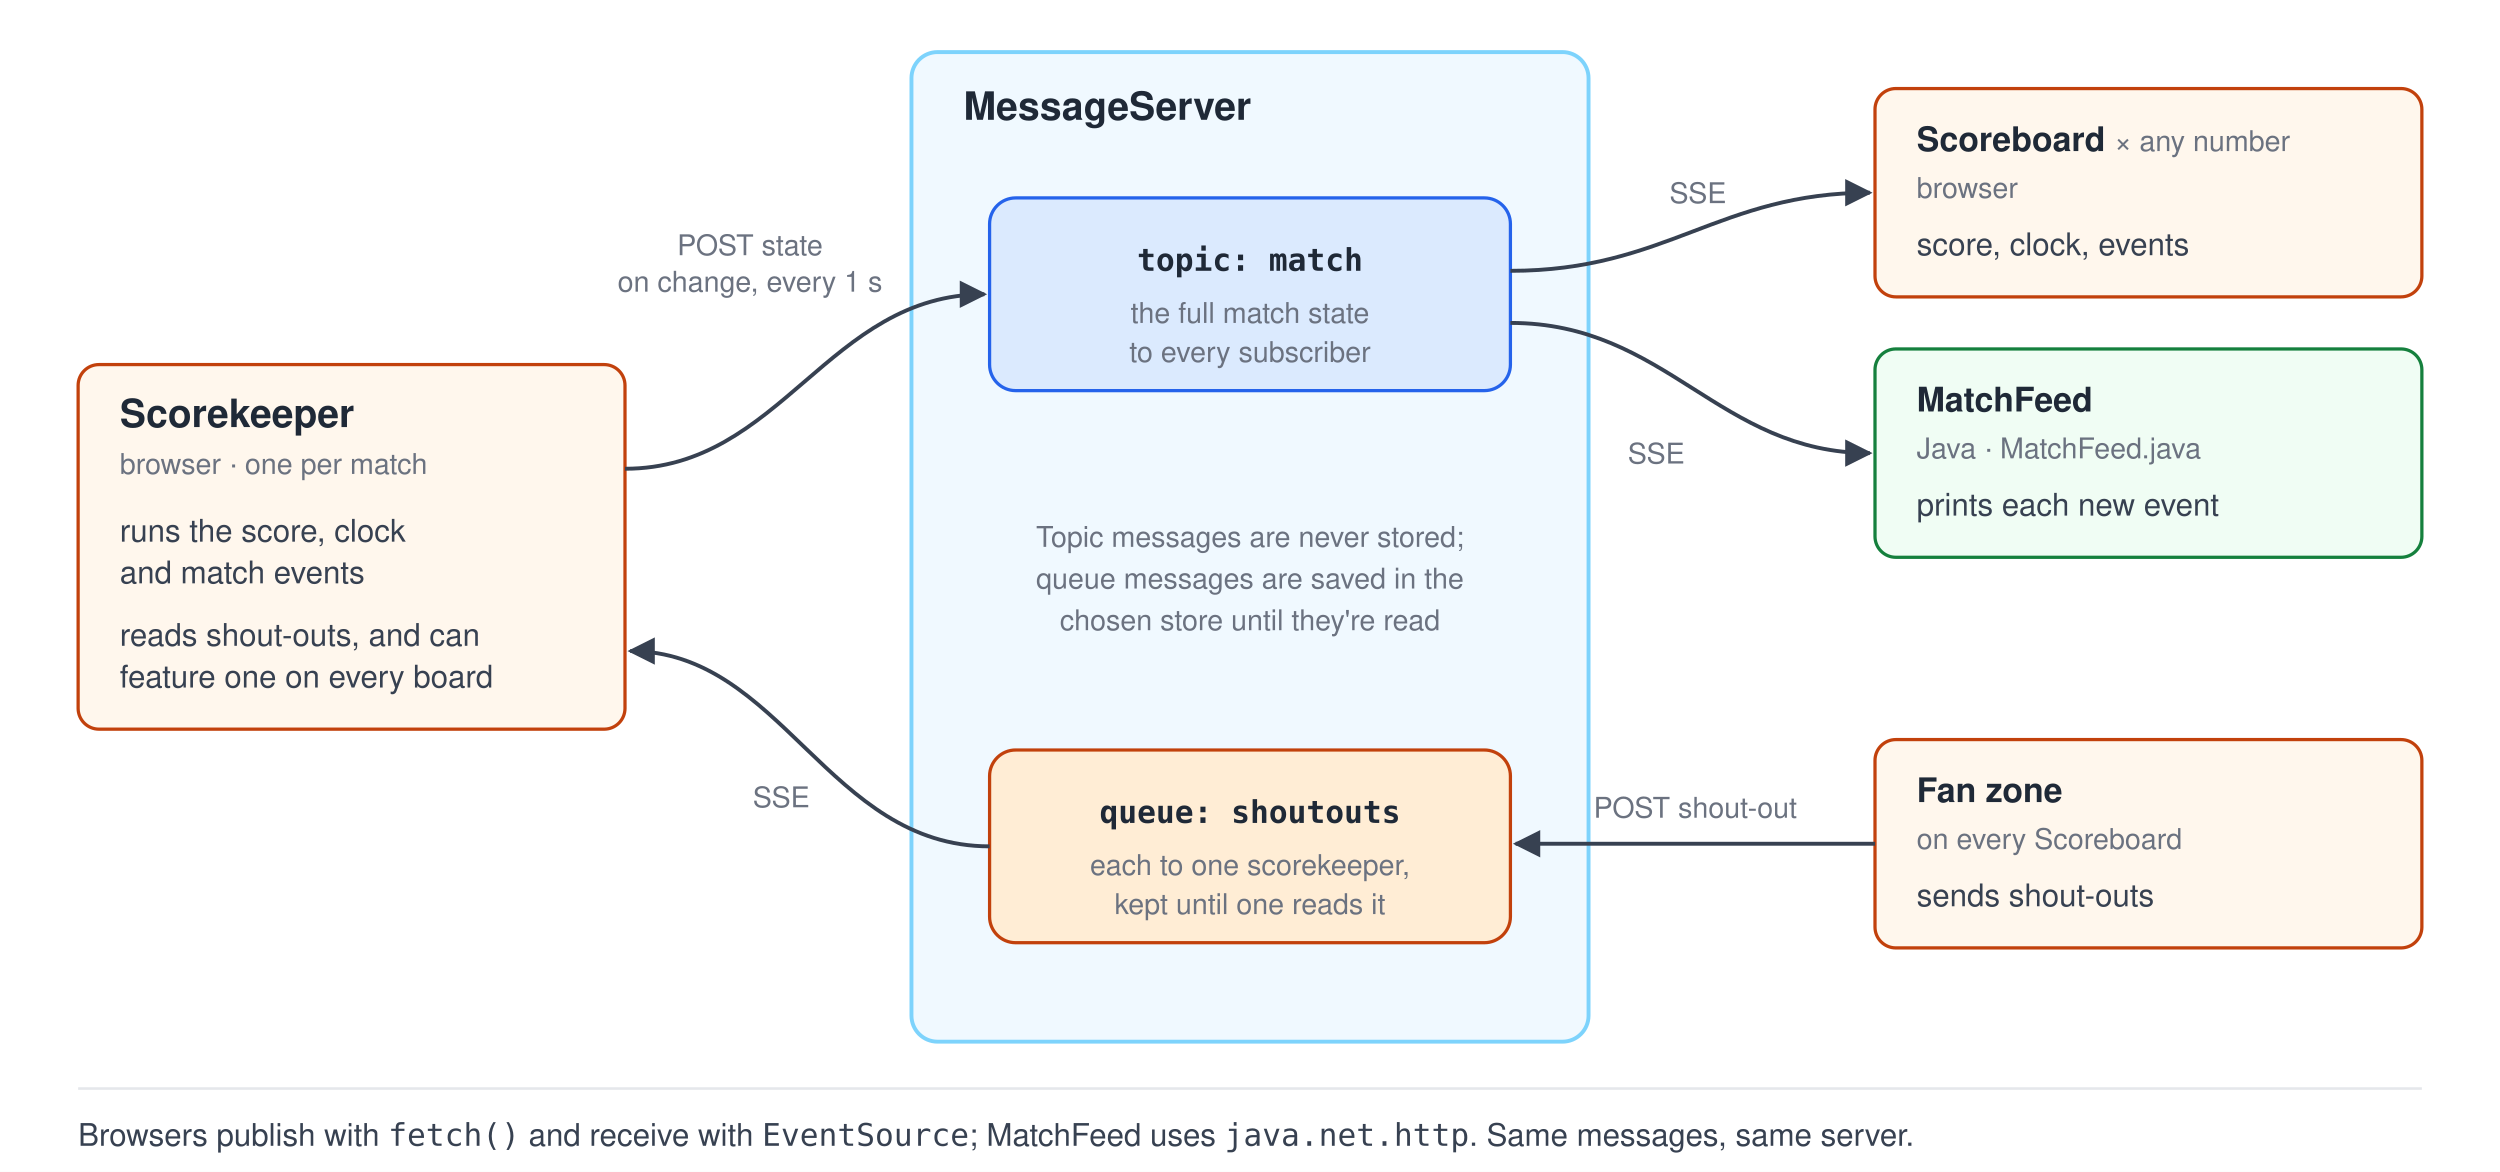
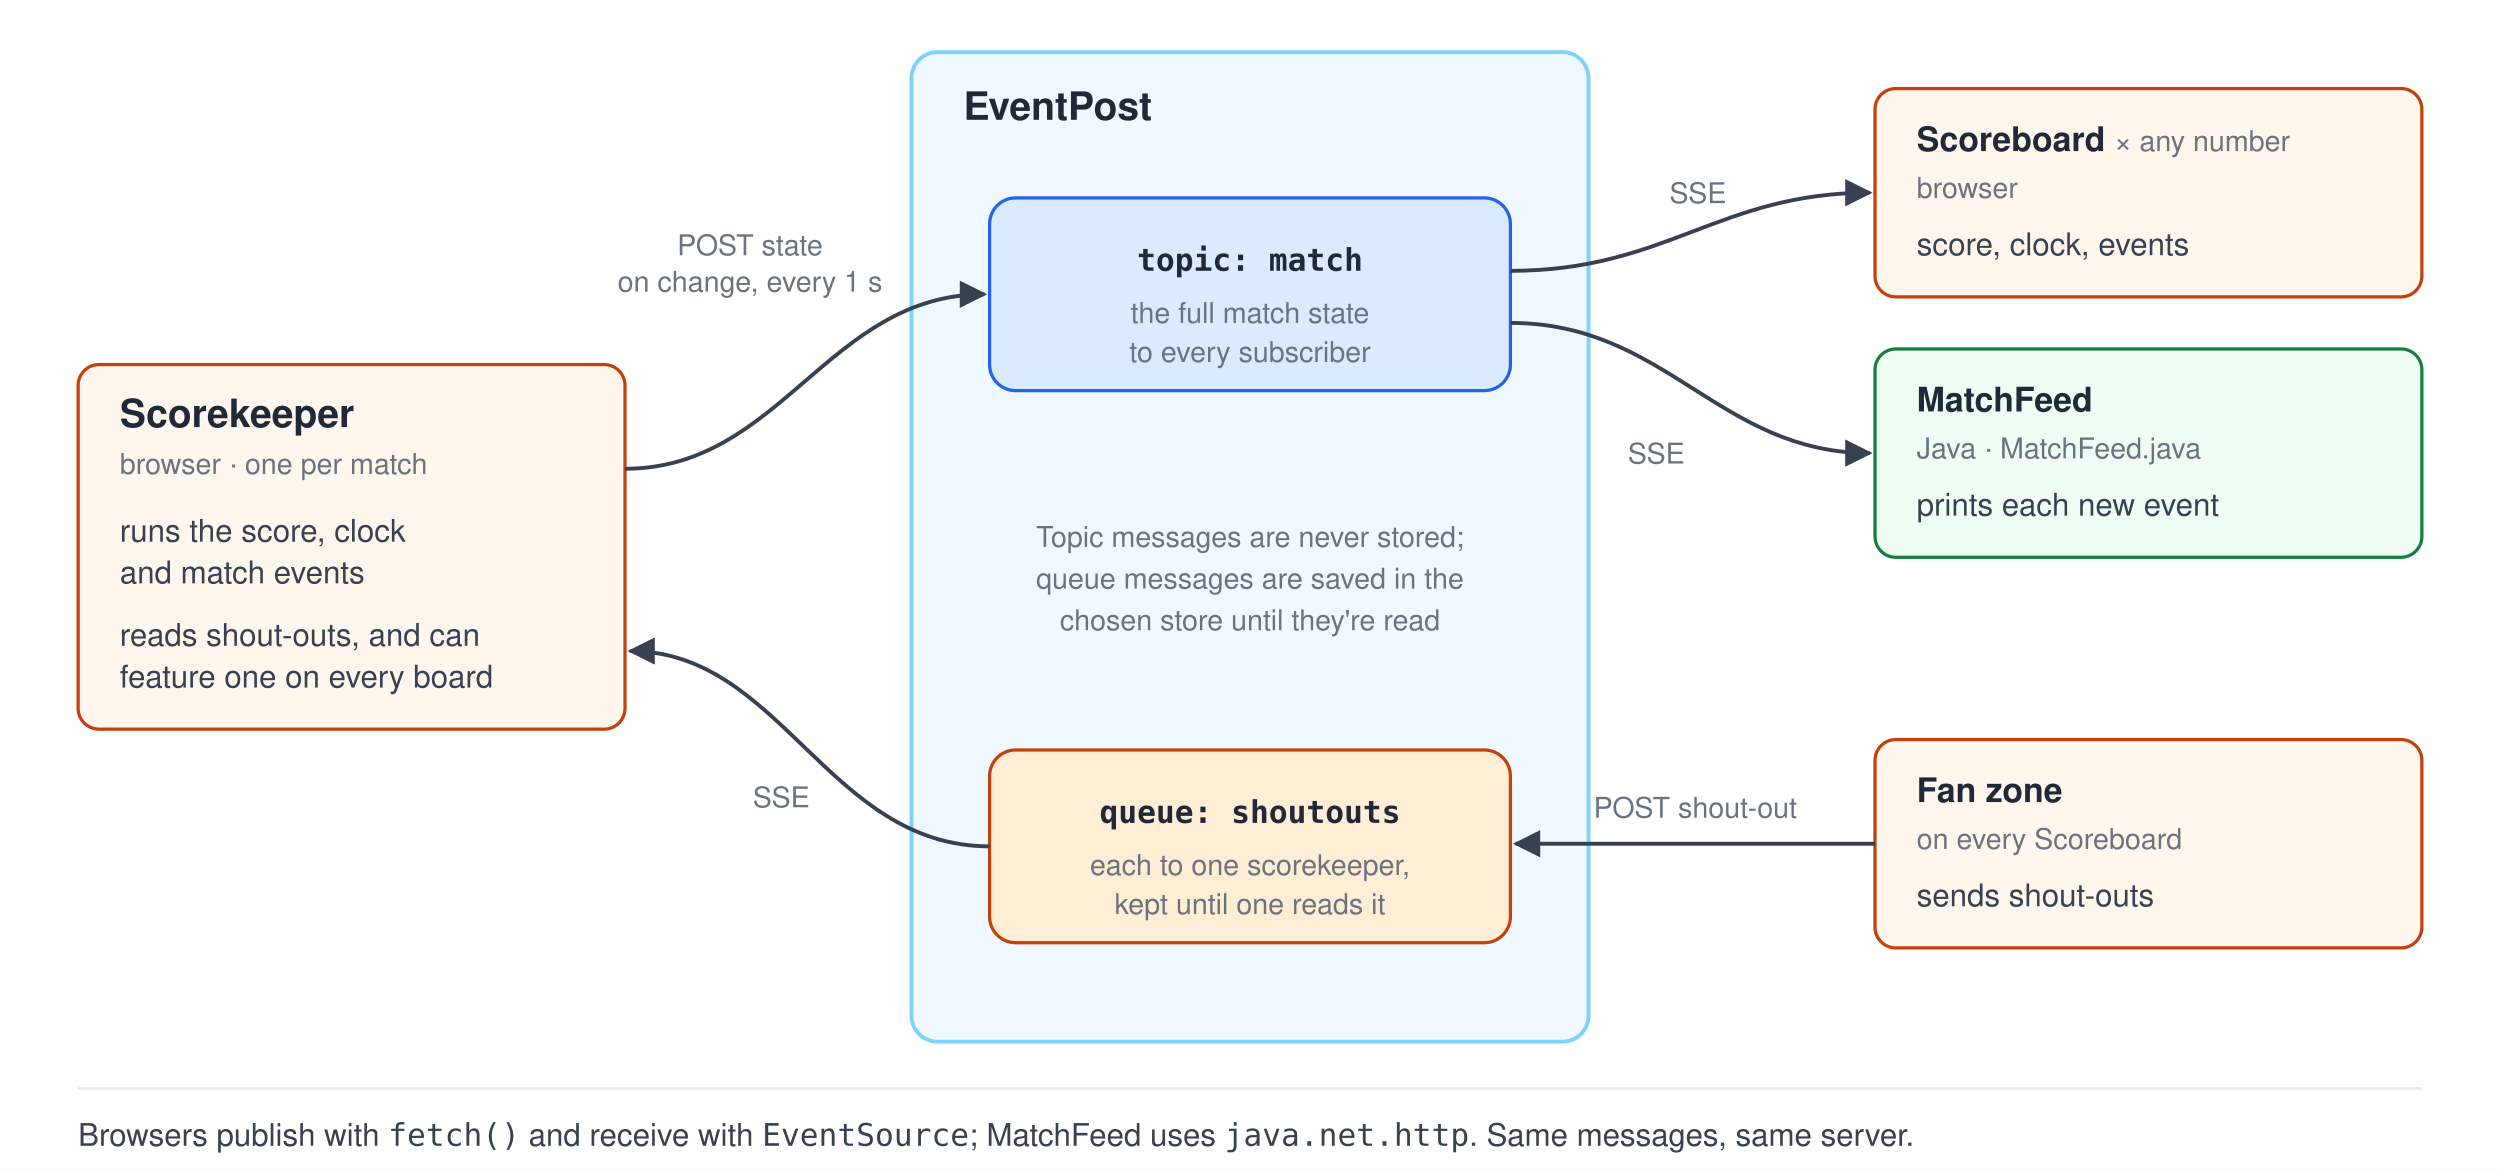
<svg xmlns="http://www.w3.org/2000/svg" width="960" height="450" viewBox="0 0 960 450" role="img" aria-labelledby="t d">
  <defs>
    <style>
      text { font-family: "Helvetica Neue", Helvetica, Arial, sans-serif; font-size: 13px; fill: #1f2937; }
      .ttl { font-size: 15px; font-weight: 600; }
      .sm, .sm text { font-size: 12px; fill: #374151; }
      .xs, .xs text { font-size: 11px; fill: #6b7280; }
      .mono, .mono text { font-family: Menlo, Consolas, "DejaVu Sans Mono", monospace; font-size: 12px; }
      .b { font-weight: 600; }
      .c { text-anchor: middle; }
      .server { fill: #F0F9FF; stroke: #7DD3FC; stroke-width: 1.5; }
      .browser { fill: #FFF7ED; stroke: #C2410C; stroke-width: 1.25; }
      .java { fill: #F0FDF4; stroke: #15803D; stroke-width: 1.25; }
      .topic { fill: #DBEAFE; stroke: #2563EB; stroke-width: 1.25; }
      .queue { fill: #FFEDD5; stroke: #C2410C; stroke-width: 1.25; }
      .arr { stroke: #374151; stroke-width: 1.5; fill: none; marker-end: url(#ah); }
      .ref { stroke: #6b7280; stroke-width: 1.25; fill: none; stroke-dasharray: 4 3; marker-end: url(#ah2); }
    </style>
    <marker id="ah" viewBox="0 0 10 10" refX="9" refY="5" markerWidth="7" markerHeight="7" orient="auto-start-reverse">
      <path d="M0,0 L10,5 L0,10 z" fill="#374151" />
    </marker>
    <marker id="ah2" viewBox="0 0 10 10" refX="9" refY="5" markerWidth="6" markerHeight="6" orient="auto-start-reverse">
      <path d="M0,0 L10,5 L0,10 z" fill="#6b7280" />
    </marker>
  </defs>
  <rect width="960" height="450" fill="#ffffff" />
  <rect class="browser" x="30" y="140" width="210" height="140" rx="8" />
  <text x="46" y="164" class="ttl">Scorekeeper</text>
  <text x="46" y="182" class="xs">browser · one per match</text>
  <text x="46" y="208" class="sm">runs the score, clock</text>
  <text x="46" y="224" class="sm">and match events</text>
  <text x="46" y="248" class="sm">reads shout-outs, and can</text>
  <text x="46" y="264" class="sm">feature one on every board</text>
  <rect class="server" x="350" y="20" width="260" height="380" rx="10" />
-   <text x="370" y="46" class="ttl">MessageServer</text>
+   <text x="370" y="46" class="ttl">EventPost</text>
  <rect class="topic" x="380" y="76" width="200" height="74" rx="10" />
  <text x="480" y="104" class="mono c b">topic: match</text>
  <text x="480" y="124" class="xs c">the full match state</text>
  <text x="480" y="139" class="xs c">to every subscriber</text>
  <text x="480" y="210" class="xs c">Topic messages are never stored;</text>
  <text x="480" y="226" class="xs c">queue messages are saved in the</text>
  <text x="480" y="242" class="xs c">chosen store until they're read</text>
  <rect class="queue" x="380" y="288" width="200" height="74" rx="10" />
  <text x="480" y="316" class="mono c b">queue: shoutouts</text>
  <text x="480" y="336" class="xs c">each to one scorekeeper,</text>
  <text x="480" y="351" class="xs c">kept until one reads it</text>
  <rect class="browser" x="720" y="34" width="210" height="80" rx="8" />
  <text x="736" y="58" class="b">Scoreboard <tspan class="xs" style="font-weight:400">× any number</tspan>
  </text>
  <text x="736" y="76" class="xs">browser</text>
  <text x="736" y="98" class="sm">score, clock, events</text>
  <rect class="java" x="720" y="134" width="210" height="80" rx="8" />
  <text x="736" y="158" class="b">MatchFeed</text>
  <text x="736" y="176" class="xs">Java · MatchFeed.java</text>
  <text x="736" y="198" class="sm">prints each new event</text>
  <rect class="browser" x="720" y="284" width="210" height="80" rx="8" />
  <text x="736" y="308" class="b">Fan zone</text>
  <text x="736" y="326" class="xs">on every Scoreboard</text>
  <text x="736" y="348" class="sm">sends shout-outs</text>
  <path class="arr" d="M240,180 C300,180 318,113 378,113" />
  <text x="288" y="98" class="xs c">POST state</text>
  <text x="288" y="112" class="xs c">on change, every 1 s</text>
  <path class="arr" d="M580,104 C640,104 660,74 718,74" />
  <text x="652" y="78" class="xs c">SSE</text>
  <path class="arr" d="M580,124 C640,124 660,174 718,174" />
  <text x="636" y="178" class="xs c">SSE</text>
  <path class="arr" d="M720,324 H582" />
  <text x="651" y="314" class="xs c">POST shout-out</text>
  <path class="arr" d="M380,325 C318,325 300,250 242,250" />
  <text x="300" y="310" class="xs c">SSE</text>
  <line x1="30" y1="418" x2="930" y2="418" stroke="#E5E7EB" />
  <text x="30" y="440" class="sm">Browsers publish with <tspan class="mono">fetch()</tspan> and receive with <tspan class="mono">EventSource</tspan>; MatchFeed uses <tspan class="mono">java.net.http</tspan>. Same messages, same server.</text>
</svg>
